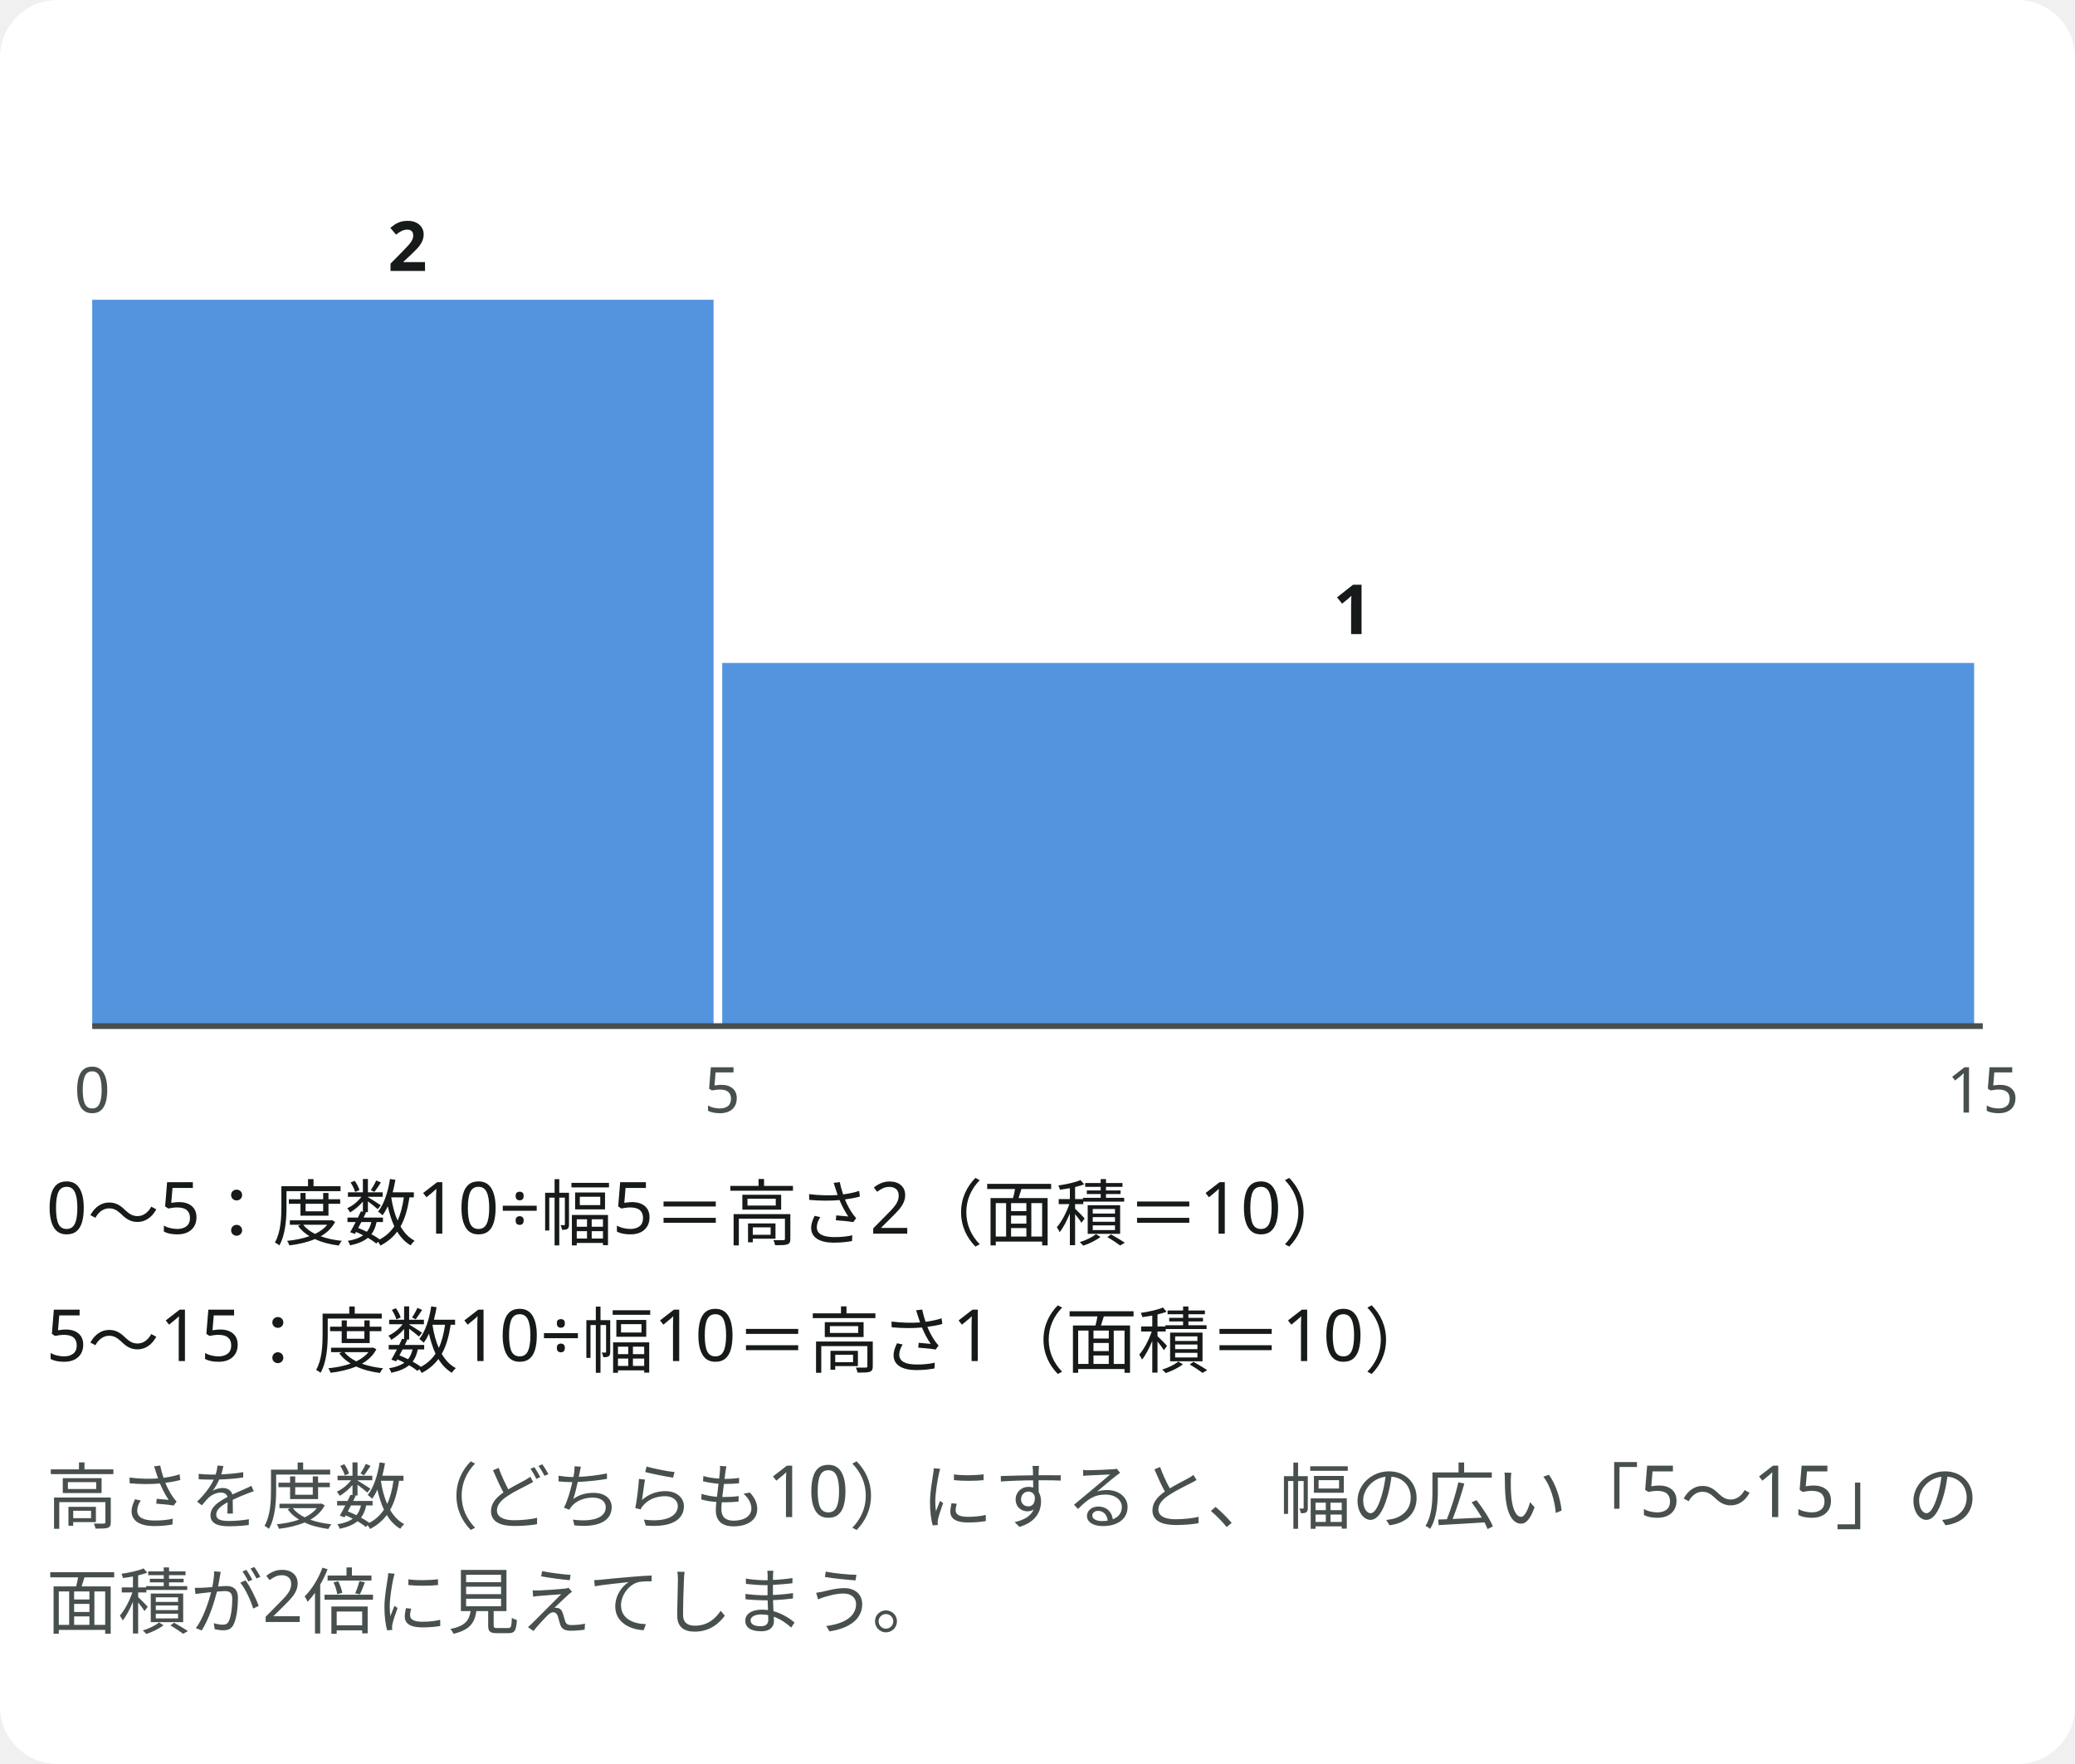
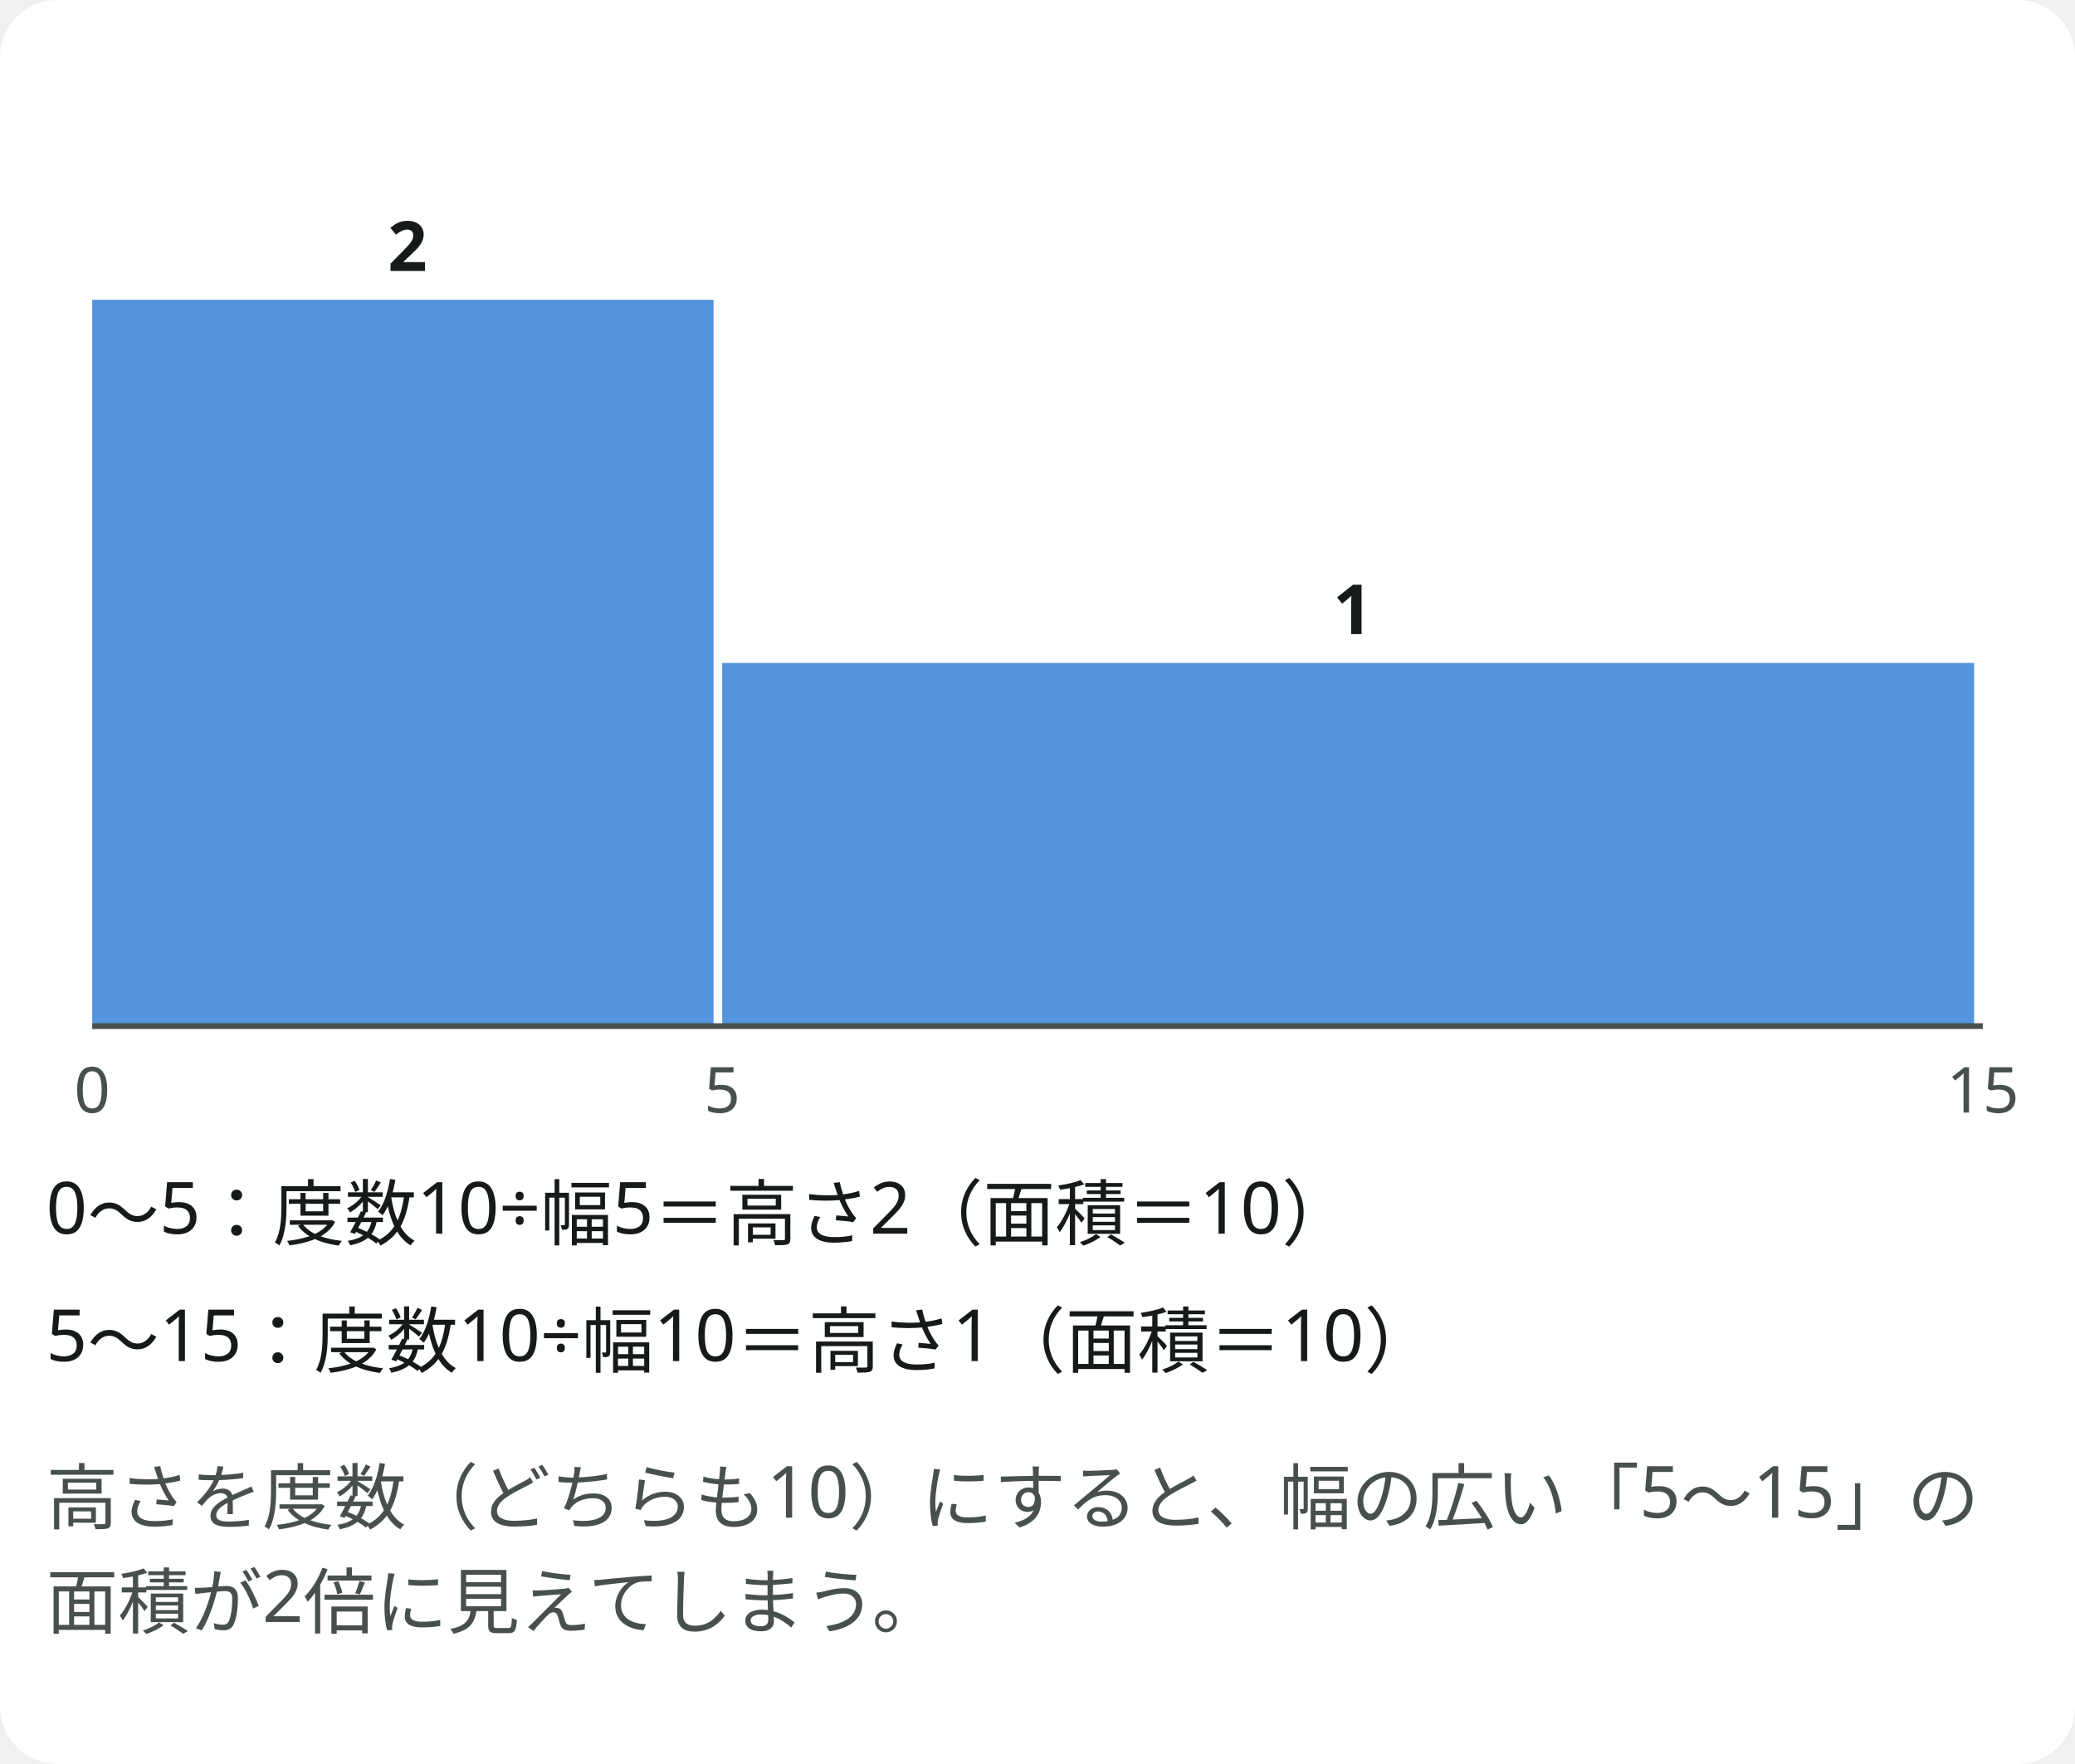
- <svg xmlns="http://www.w3.org/2000/svg" viewBox="0 0 360 306" width="360" height="306" font-family="sans-serif">
+ <svg xmlns="http://www.w3.org/2000/svg" viewBox="0 0 360 306" width="360" height="306" font-family="sans-serif" role="img" aria-label="ヒストグラム（2階級・全部で 20）。いちばん多いのは 0〜5">
  <style>@media (prefers-color-scheme: dark){[fill="#ffffff" i]{fill:#161919}[stroke="#ffffff" i]{stroke:#161919}[fill="#161a1a" i]{fill:#e6e9e8}[stroke="#161a1a" i]{stroke:#e6e9e8}[fill="#48504f" i]{fill:#a6adab}[stroke="#48504f" i]{stroke:#a6adab}[fill="#68706f" i]{fill:#7e8684}[stroke="#68706f" i]{stroke:#7e8684}[fill="#e0e4e3" i]{fill:#252a2a}[stroke="#e0e4e3" i]{stroke:#252a2a}[fill="#2a78d6" i]{fill:#3987e5}[stroke="#2a78d6" i]{stroke:#3987e5}[fill="#b86e00" i]{fill:#c98500}[stroke="#b86e00" i]{stroke:#c98500}[fill="#6250d6" i]{fill:#9085e9}[stroke="#6250d6" i]{stroke:#9085e9}[fill="#c2416f" i]{fill:#d55181}[stroke="#c2416f" i]{stroke:#d55181}[fill="#c53b3b" i]{fill:#e66767}[stroke="#c53b3b" i]{stroke:#e66767}[fill="#9dbfe8" i]{fill:#2b4566}[stroke="#9dbfe8" i]{stroke:#2b4566}[fill="#eaf1fb" i]{fill:#172231}[stroke="#eaf1fb" i]{stroke:#172231}[fill="#fbf1e3" i]{fill:#2e2412}[stroke="#fbf1e3" i]{stroke:#2e2412}}</style>
  <rect width="360" height="306" rx="10" fill="#ffffff" />
  <rect x="16" y="52" width="107.8" height="126" rx="0" fill="#2a78d6" fill-opacity="0.8" />
-   <text x="70.7" y="47.0" font-size="12" fill="#161a1a" text-anchor="middle" font-weight="bold" stroke="#ffffff" stroke-width="4" paint-order="stroke">2</text>
+   <text x="70.7" y="47" font-size="12" fill="#161a1a" stroke="#ffffff" text-anchor="middle" font-weight="bold" stroke-width="4" paint-order="stroke">2</text>
  <rect x="125.3" y="115" width="217.2" height="63" rx="0" fill="#2a78d6" fill-opacity="0.8" />
-   <text x="234.7" y="110.0" font-size="12" fill="#161a1a" text-anchor="middle" font-weight="bold" stroke="#ffffff" stroke-width="4" paint-order="stroke">1</text>
+   <text x="234.7" y="110" font-size="12" fill="#161a1a" stroke="#ffffff" text-anchor="middle" font-weight="bold" stroke-width="4" paint-order="stroke">1</text>
  <line x1="16" y1="178" x2="344" y2="178" stroke="#48504f" stroke-width="1" />
  <text x="16" y="193" font-size="11" fill="#48504f" text-anchor="middle">0</text>
  <text x="125.3" y="193" font-size="11" fill="#48504f" text-anchor="middle">5</text>
  <text x="344" y="193" font-size="11" fill="#48504f" text-anchor="middle">15</text>
  <text x="8" y="214" font-size="12.5" fill="#161a1a" text-anchor="start">0〜5：度数10÷幅5＝高さ2（面積＝10）</text>
  <text x="8" y="236.1" font-size="12.5" fill="#161a1a" text-anchor="start">5〜15：度数10÷幅10＝高さ1（面積＝10）</text>
-   <text x="8" y="264.2" font-size="12.5" fill="#48504f" text-anchor="start">高さを度数（どちらも10）にすると、幅の広い「5〜15」の</text>
+   <text x="8" y="264.3" font-size="12.5" fill="#48504f" text-anchor="start">高さを度数（どちらも10）にすると、幅の広い「5〜15」の</text>
  <text x="8" y="282.4" font-size="12.5" fill="#48504f" text-anchor="start">面積が2倍に見えてしまう。</text>
</svg>
